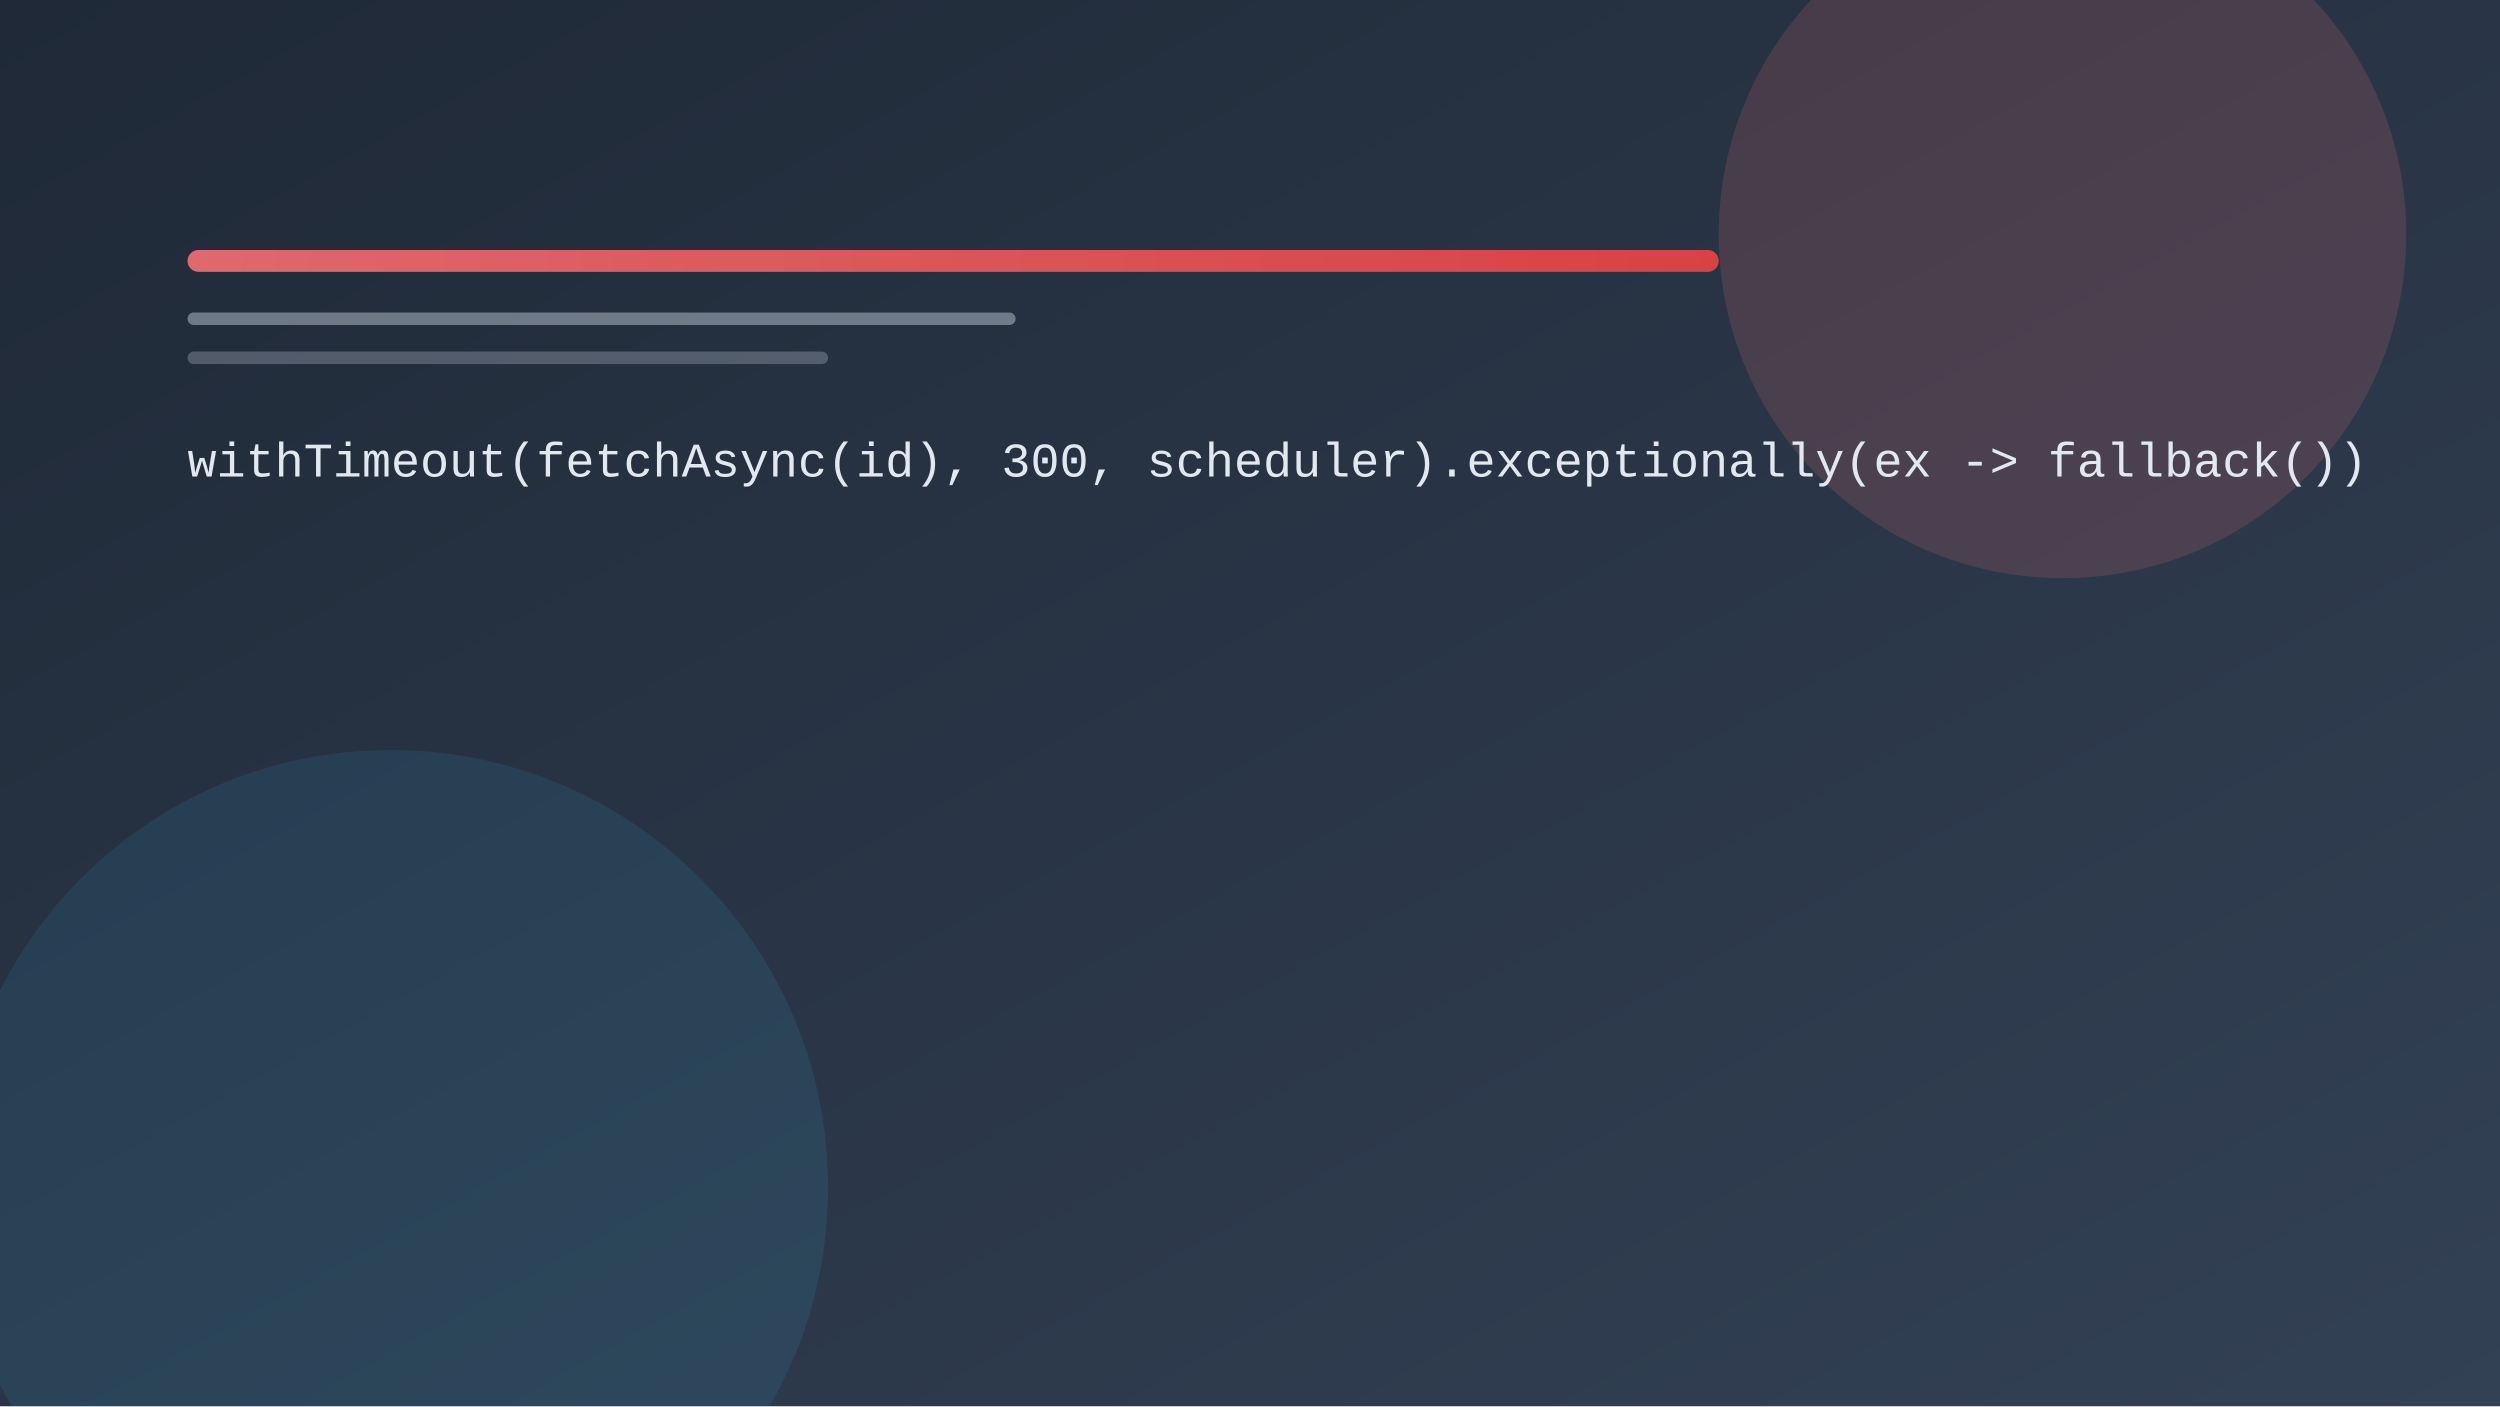
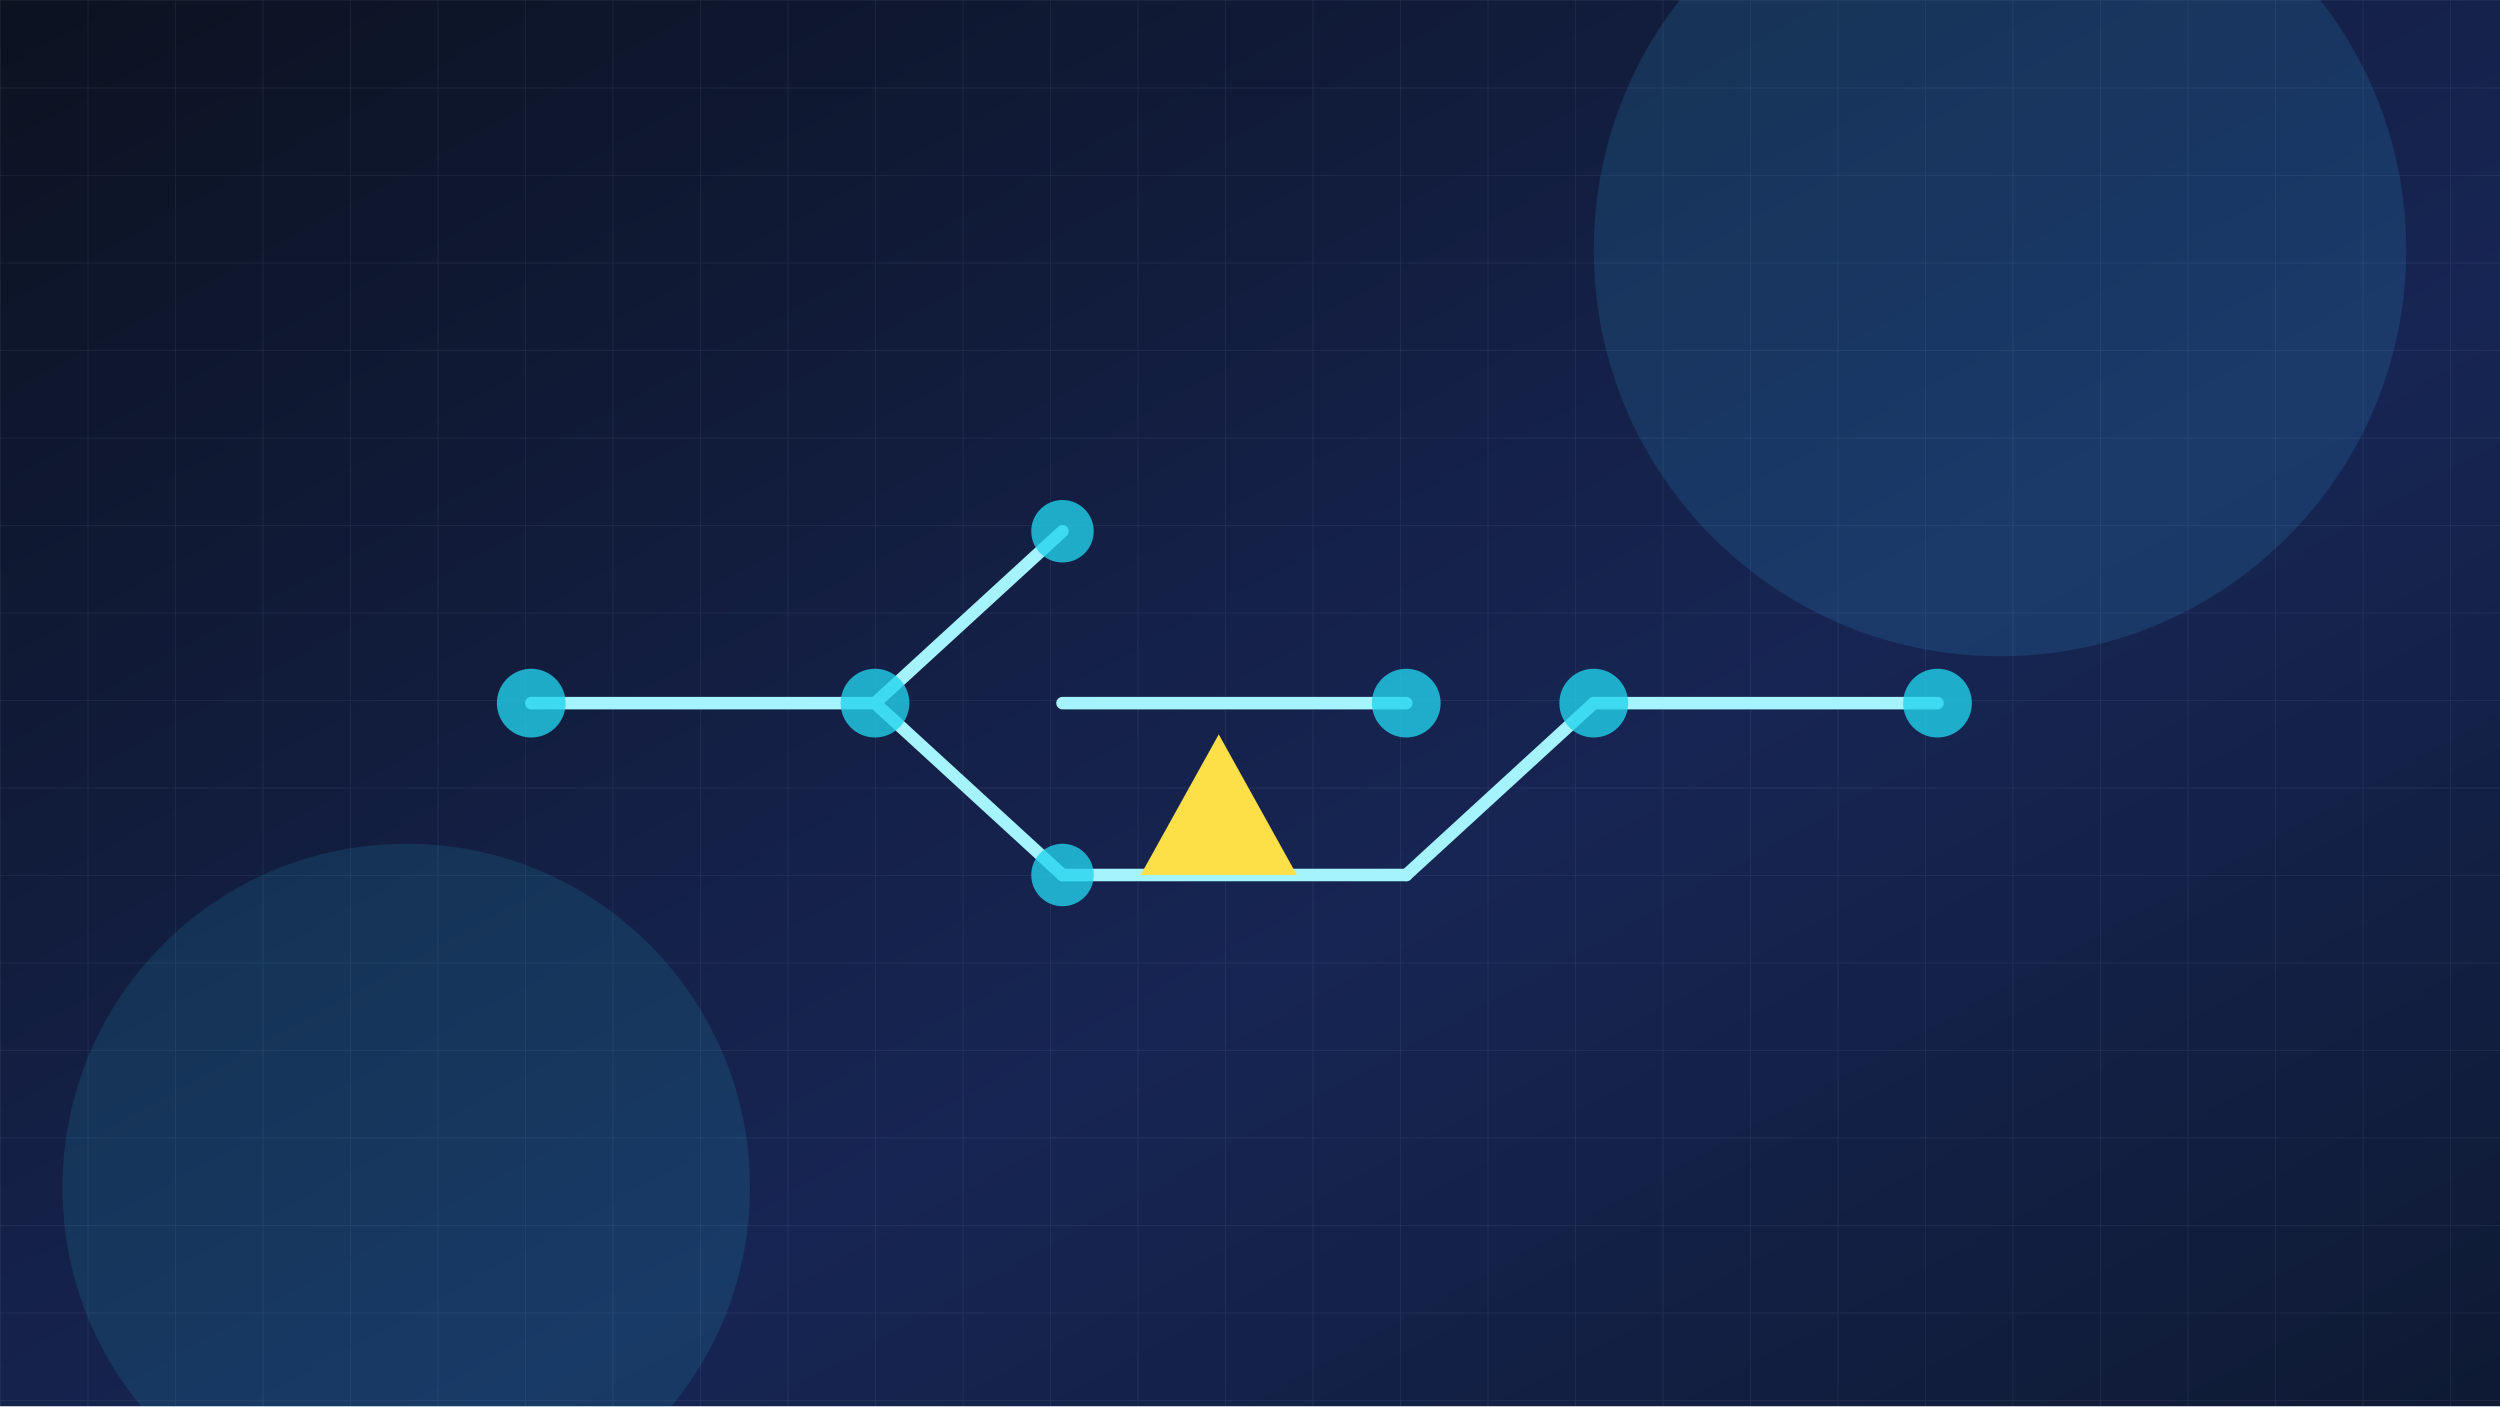
- <svg xmlns="http://www.w3.org/2000/svg" width="1600" height="900" viewBox="0 0 1600 900" role="img" aria-labelledby="title desc">
+ <svg xmlns="http://www.w3.org/2000/svg" viewBox="0 0 1600 900" role="img" aria-label="CompletableFuture error handling banner">
  <defs>
    <linearGradient id="bg" x1="0" y1="0" x2="1" y2="1">
-       <stop offset="0%" stop-color="#1f2937" />
-       <stop offset="100%" stop-color="#334155" />
+       <stop offset="0%" stop-color="#0b1220" />
+       <stop offset="60%" stop-color="#172554" />
+       <stop offset="100%" stop-color="#0e1a33" />
    </linearGradient>
-     <linearGradient id="accent" x1="0" y1="0" x2="1" y2="0">
-       <stop offset="0%" stop-color="#f87171" />
-       <stop offset="100%" stop-color="#ef4444" />
-     </linearGradient>
+     <pattern id="grid" width="56" height="56" patternUnits="userSpaceOnUse">
+       <path d="M56 0H0V56" fill="none" stroke="#dbeafe" stroke-opacity="0.08" stroke-width="1" />
+     </pattern>
  </defs>
  <rect width="1600" height="900" fill="url(#bg)" />
-   <circle cx="1320" cy="150" r="220" fill="#f87171" opacity="0.16" />
-   <circle cx="250" cy="760" r="280" fill="#38bdf8" opacity="0.10" />
-   <rect x="120" y="160" width="980" height="14" rx="7" fill="url(#accent)" opacity="0.88" />
-   <rect x="120" y="200" width="530" height="8" rx="4" fill="#cbd5e1" opacity="0.45" />
-   <rect x="120" y="225" width="410" height="8" rx="4" fill="#cbd5e1" opacity="0.28" />
-   <text x="120" y="305" fill="#e2e8f0" font-family="Courier New, monospace" font-size="31">withTimeout(fetchAsync(id), 300, scheduler).exceptionally(ex -&gt; fallback())</text>
+   <rect width="1600" height="900" fill="url(#grid)" />
+   <circle cx="1280" cy="160" r="260" fill="#38bdf8" fill-opacity="0.14" />
+   <circle cx="260" cy="760" r="220" fill="#22d3ee" fill-opacity="0.12" />
+   <g stroke="#a5f3fc" stroke-width="8" fill="none" stroke-linecap="round">
+     <path d="M340 450H560" />
+     <path d="M680 450H900" />
+     <path d="M1020 450H1240" />
+     <path d="M560 450L680 340" />
+     <path d="M560 450L680 560" />
+     <path d="M680 560L900 560" />
+     <path d="M900 560L1020 450" />
+   </g>
+   <g fill="#22d3ee" fill-opacity="0.78">
+     <circle cx="340" cy="450" r="22" />
+     <circle cx="560" cy="450" r="22" />
+     <circle cx="680" cy="340" r="20" />
+     <circle cx="680" cy="560" r="20" />
+     <circle cx="900" cy="450" r="22" />
+     <circle cx="1020" cy="450" r="22" />
+     <circle cx="1240" cy="450" r="22" />
+   </g>
+   <path d="M780 470L830 560H730Z" fill="#fde047" />
</svg>
